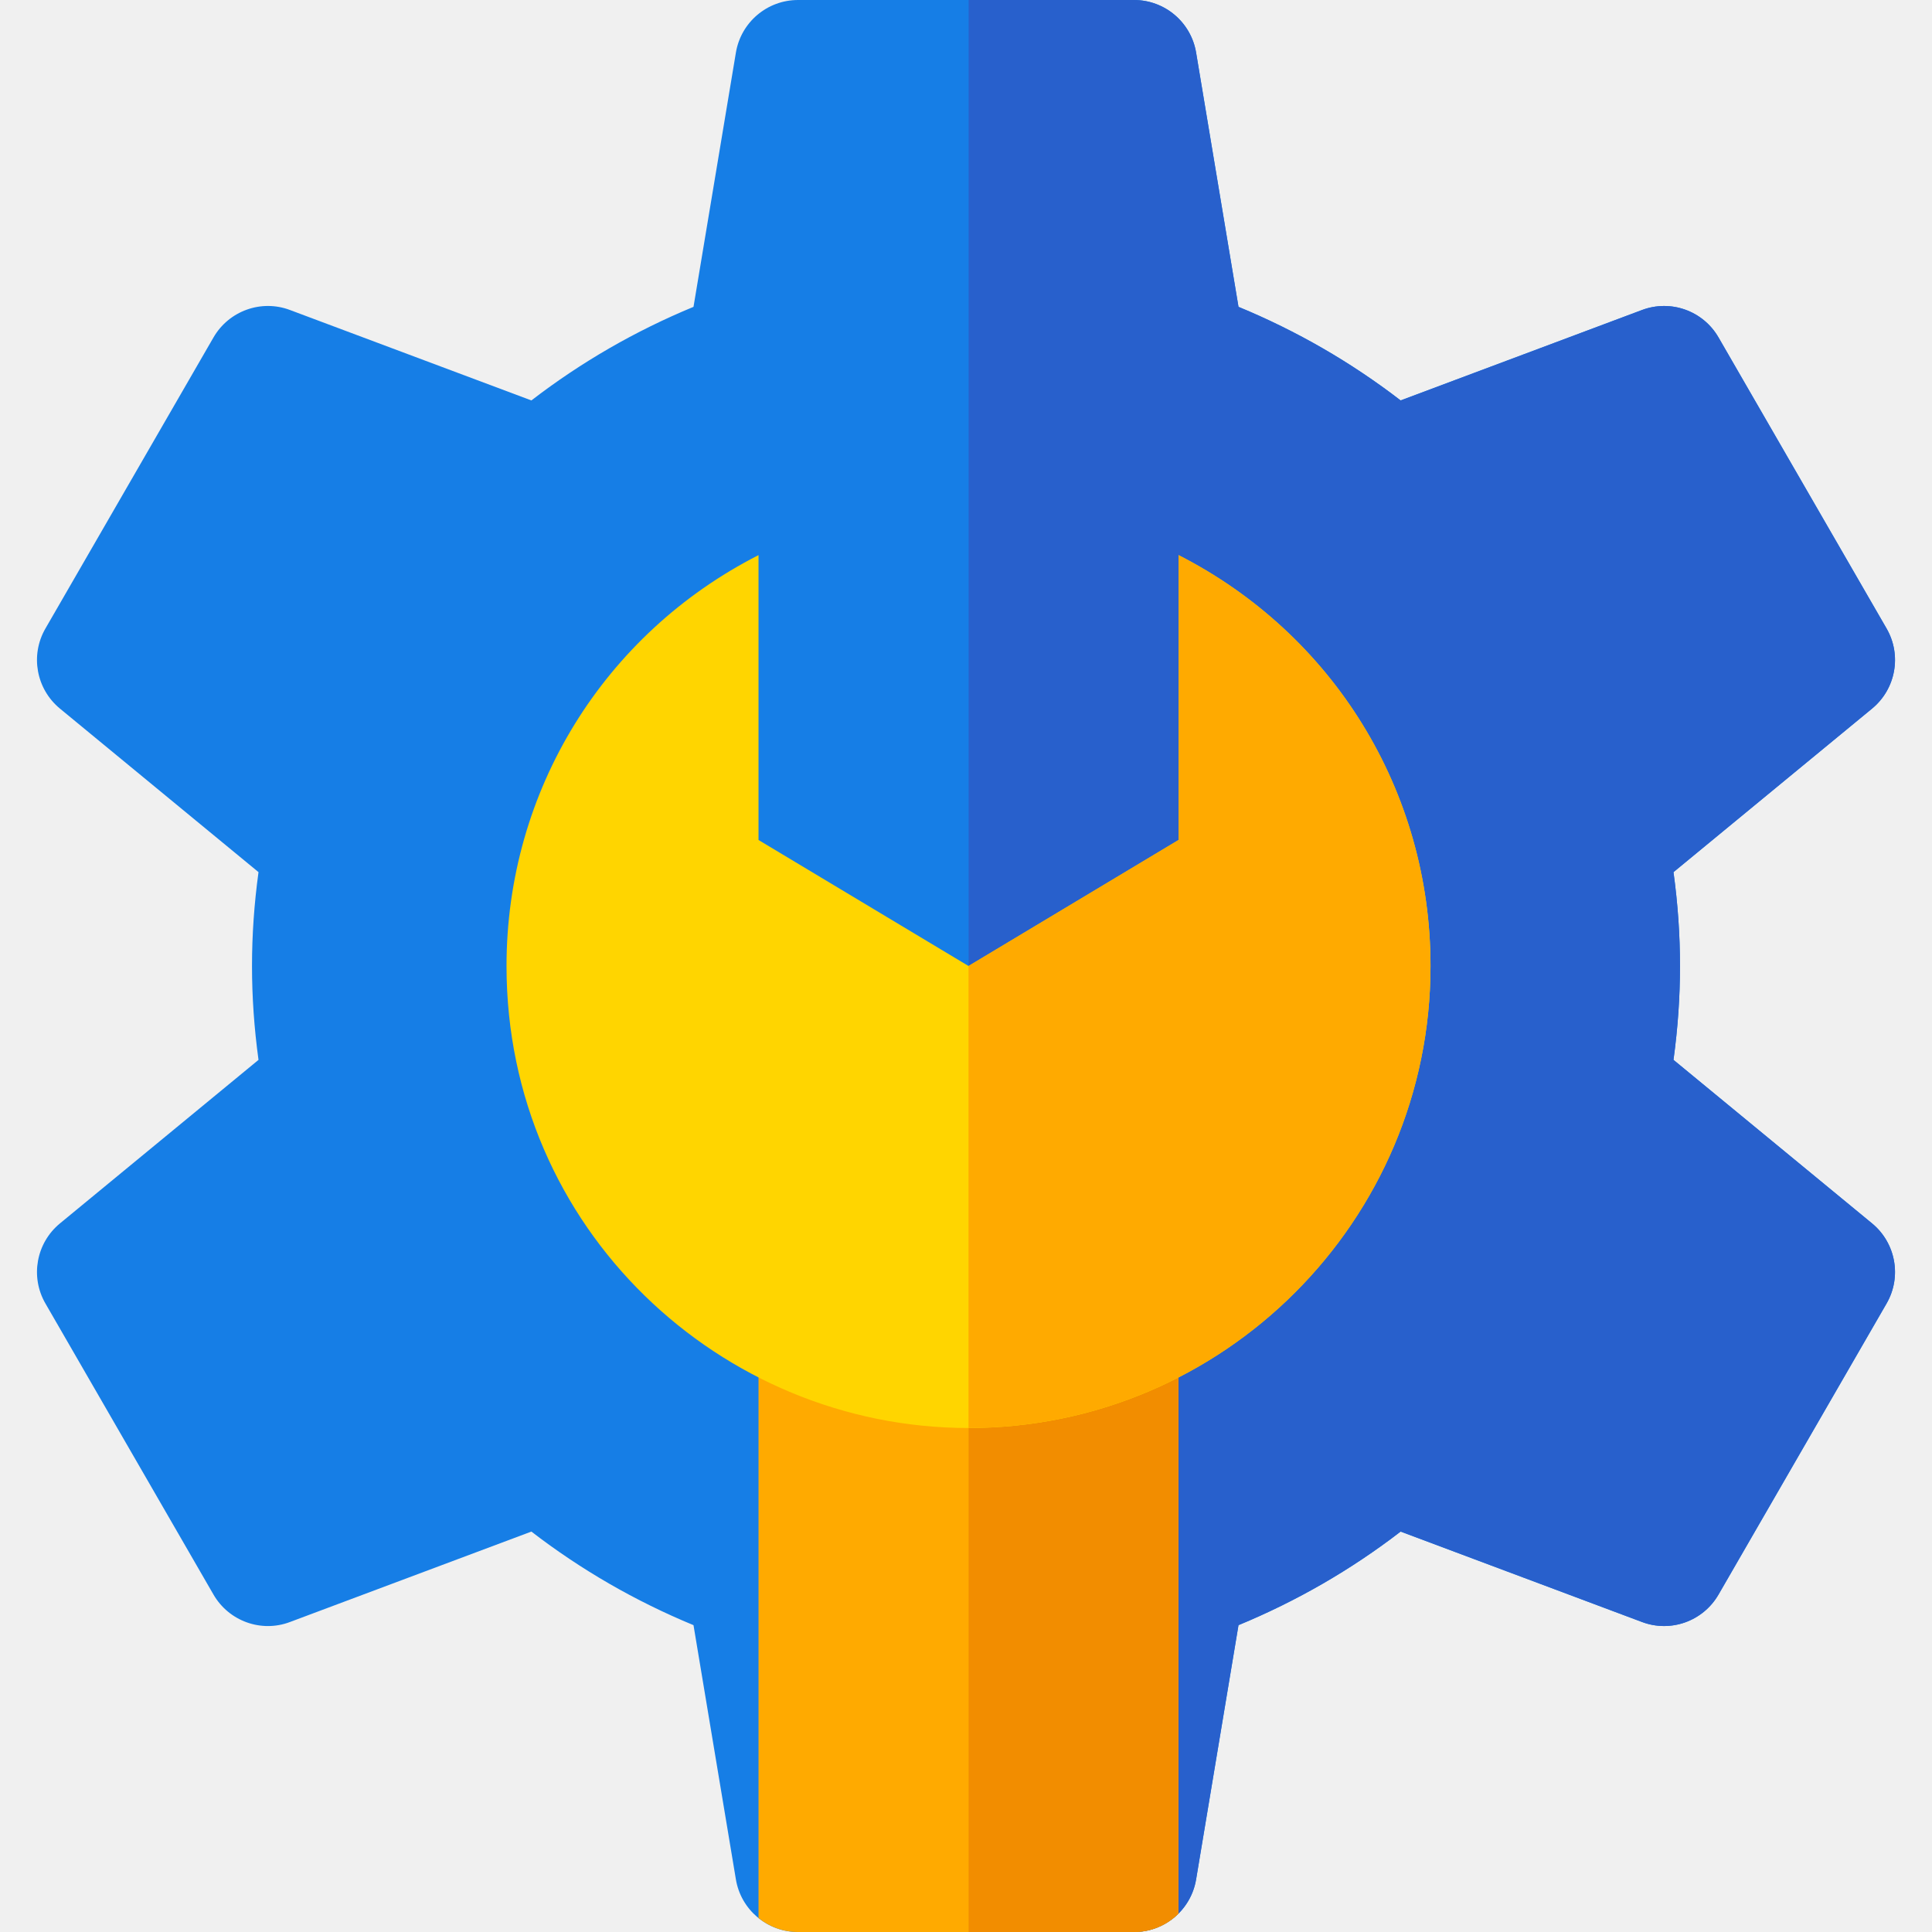
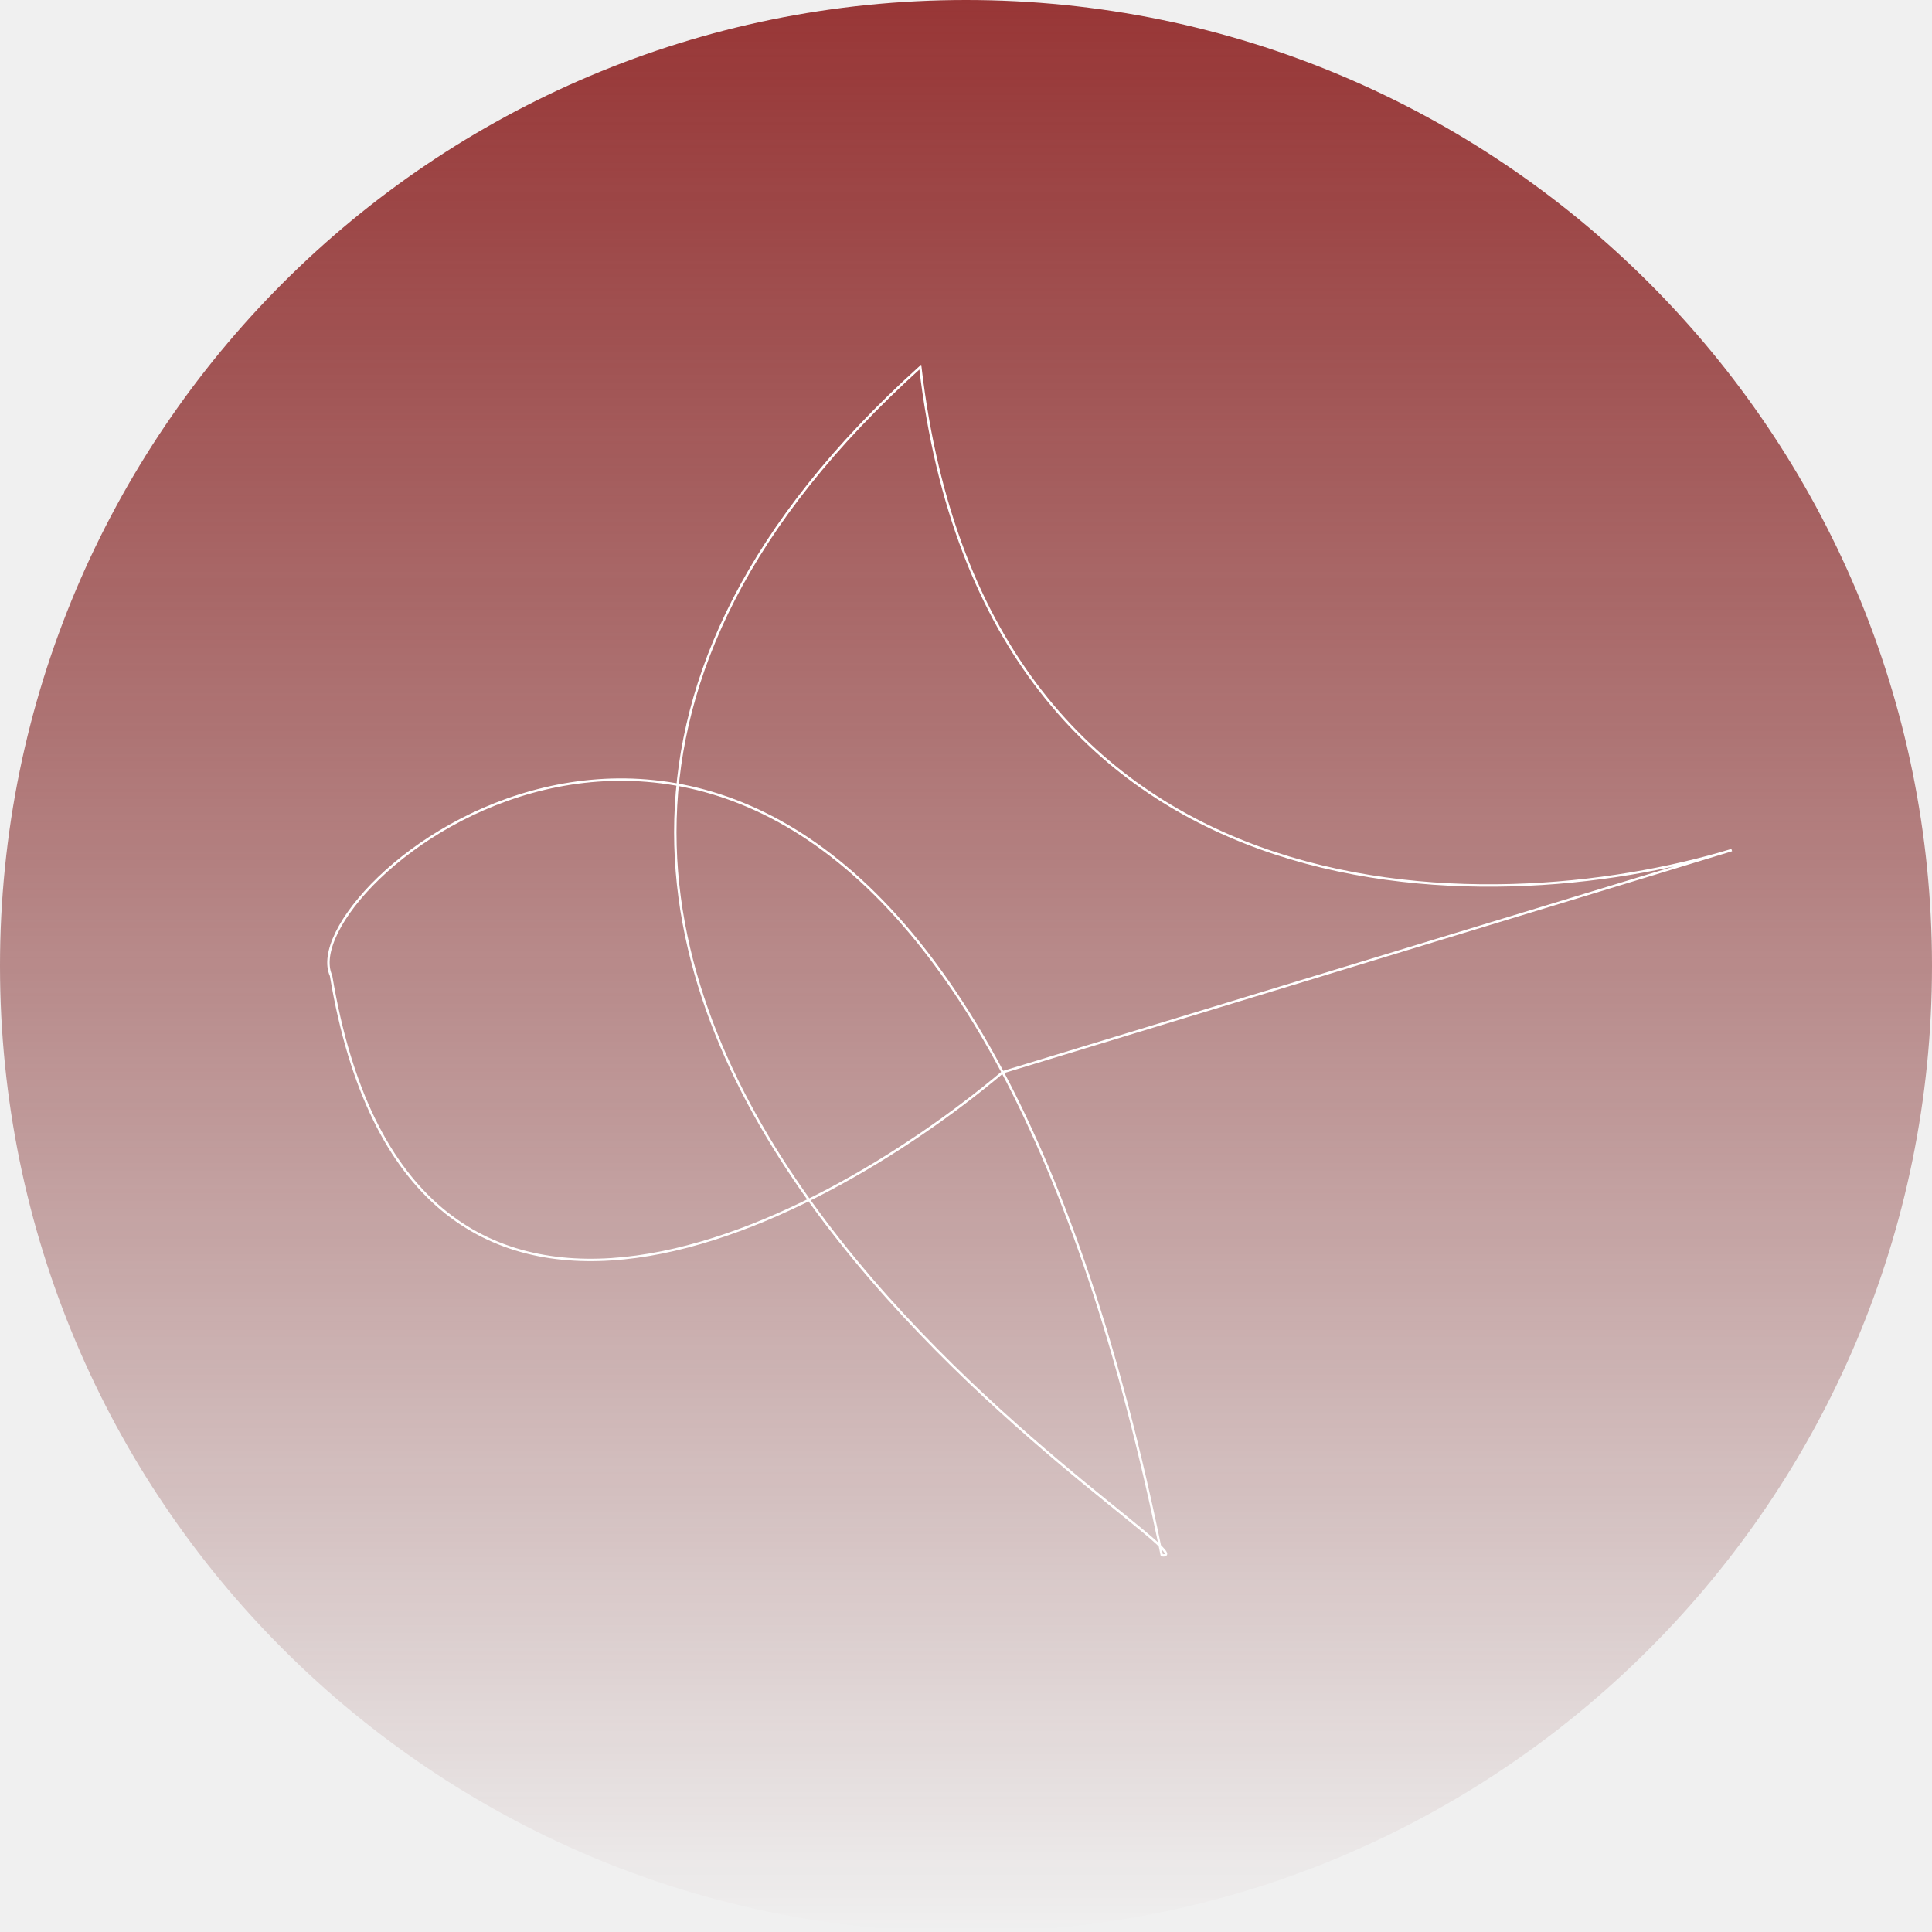
- <svg xmlns="http://www.w3.org/2000/svg" height="800px" width="800px" version="1.1" id="Layer_1" viewBox="0 0 512 512" xml:space="preserve">
-   <path style="fill:#167EE6;" d="M496.106,324.207l-52.614-43.331c1.158-8.459,1.725-16.685,1.725-24.877s-0.568-16.417-1.725-24.877  l52.614-43.331c6.311-5.198,7.936-14.169,3.851-21.237l-44.522-77.112c-4.074-7.079-12.666-10.162-20.313-7.279l-63.944,23.953  c-13.156-10.129-27.548-18.432-42.963-24.799l-11.231-67.361C315.648,5.899,308.68,0,300.522,0h-89.043  c-8.159,0-15.126,5.899-16.462,13.958l-11.231,67.361c-15.416,6.367-29.807,14.67-42.963,24.799L76.878,82.165  c-7.624-2.894-16.228,0.2-20.313,7.279l-44.522,77.112c-4.085,7.068-2.46,16.039,3.851,21.237l52.614,43.331  c-1.158,8.459-1.725,16.685-1.725,24.877s0.568,16.417,1.725,24.877l-52.614,43.331c-6.311,5.198-7.936,14.169-3.851,21.237  l44.522,77.112c4.085,7.079,12.7,10.184,20.313,7.279l63.944-23.953c13.156,10.129,27.548,18.432,42.963,24.799l11.231,67.361  c1.332,8.061,8.323,13.958,16.462,13.958h89.043c8.153,0,15.122-5.894,16.462-13.958l11.231-67.361  c15.416-6.367,29.807-14.67,42.964-24.799l63.944,23.953c7.635,2.894,16.228-0.2,20.313-7.279l44.522-77.112  C504.042,338.376,502.417,329.405,496.106,324.207z" />
-   <path style="fill:#2860CC;" d="M499.957,345.444l-44.522,77.112c-4.085,7.079-12.678,10.173-20.313,7.279l-63.944-23.953  c-13.156,10.129-27.548,18.432-42.963,24.799l-11.231,67.361c-1.34,8.064-8.309,13.958-16.462,13.958h-43.82V0h43.82  c8.159,0,15.126,5.899,16.462,13.958l11.231,67.361c15.416,6.367,29.807,14.67,42.964,24.799l63.944-23.953  c7.647-2.883,16.239,0.2,20.313,7.279l44.522,77.112c4.085,7.068,2.46,16.039-3.851,21.237l-52.614,43.331  c1.158,8.459,1.725,16.685,1.725,24.877s-0.568,16.417-1.725,24.877l52.614,43.331C502.417,329.405,504.042,338.376,499.957,345.444  z" />
-   <path style="fill:#FFAA00;" d="M312.32,322.783v184.331c-3.039,3.039-7.235,4.886-11.798,4.886h-89.043  c-3.929,0-7.58-1.369-10.463-3.695V322.783H312.32z" />
-   <path style="fill:#F28D00;" d="M312.32,322.783v184.331c-3.039,3.039-7.235,4.886-11.798,4.886H256.69V322.783H312.32z" />
-   <path style="fill:#FFD500;" d="M312.32,147.111v75.498L256.668,256l-55.652-33.391v-75.498  c-40.897,20.836-66.781,62.392-66.783,108.886c-0.001,69.725,56.8,122.405,122.371,122.438  c67.539,0.035,122.498-54.903,122.498-122.435C379.103,209.504,353.218,167.947,312.32,147.111z" />
-   <path style="fill:#FFAA00;" d="M379.103,256c0-46.496-25.886-88.053-66.783-108.889v75.498L256.668,256v122.431  C324.181,378.43,379.103,323.511,379.103,256z" />
+ <svg xmlns="http://www.w3.org/2000/svg" width="800" height="800" viewBox="0 0 800 800" fill="none">
+   <circle cx="400" cy="400" r="400" fill="url(#paint0_linear_207_574)" />
+   <path d="M415.181 444C440.619 491.99 463.408 557.068 481.077 644C513.077 648 93.077 412 381.077 152C408.36 385.6 616.445 382.667 717.077 352L415.181 444ZM415.181 444C296.651 220.383 120.611 367.774 137.077 404C169.077 596 335.813 510.666 415.181 444Z" stroke="white" />
+   <defs>
+     <linearGradient id="paint0_linear_207_574" x1="400" y1="0" x2="400" y2="800" gradientUnits="userSpaceOnUse">
+       <stop stop-color="#983636" />
+       <stop offset="1" stop-color="#671313" stop-opacity="0" />
+     </linearGradient>
+   </defs>
</svg>
